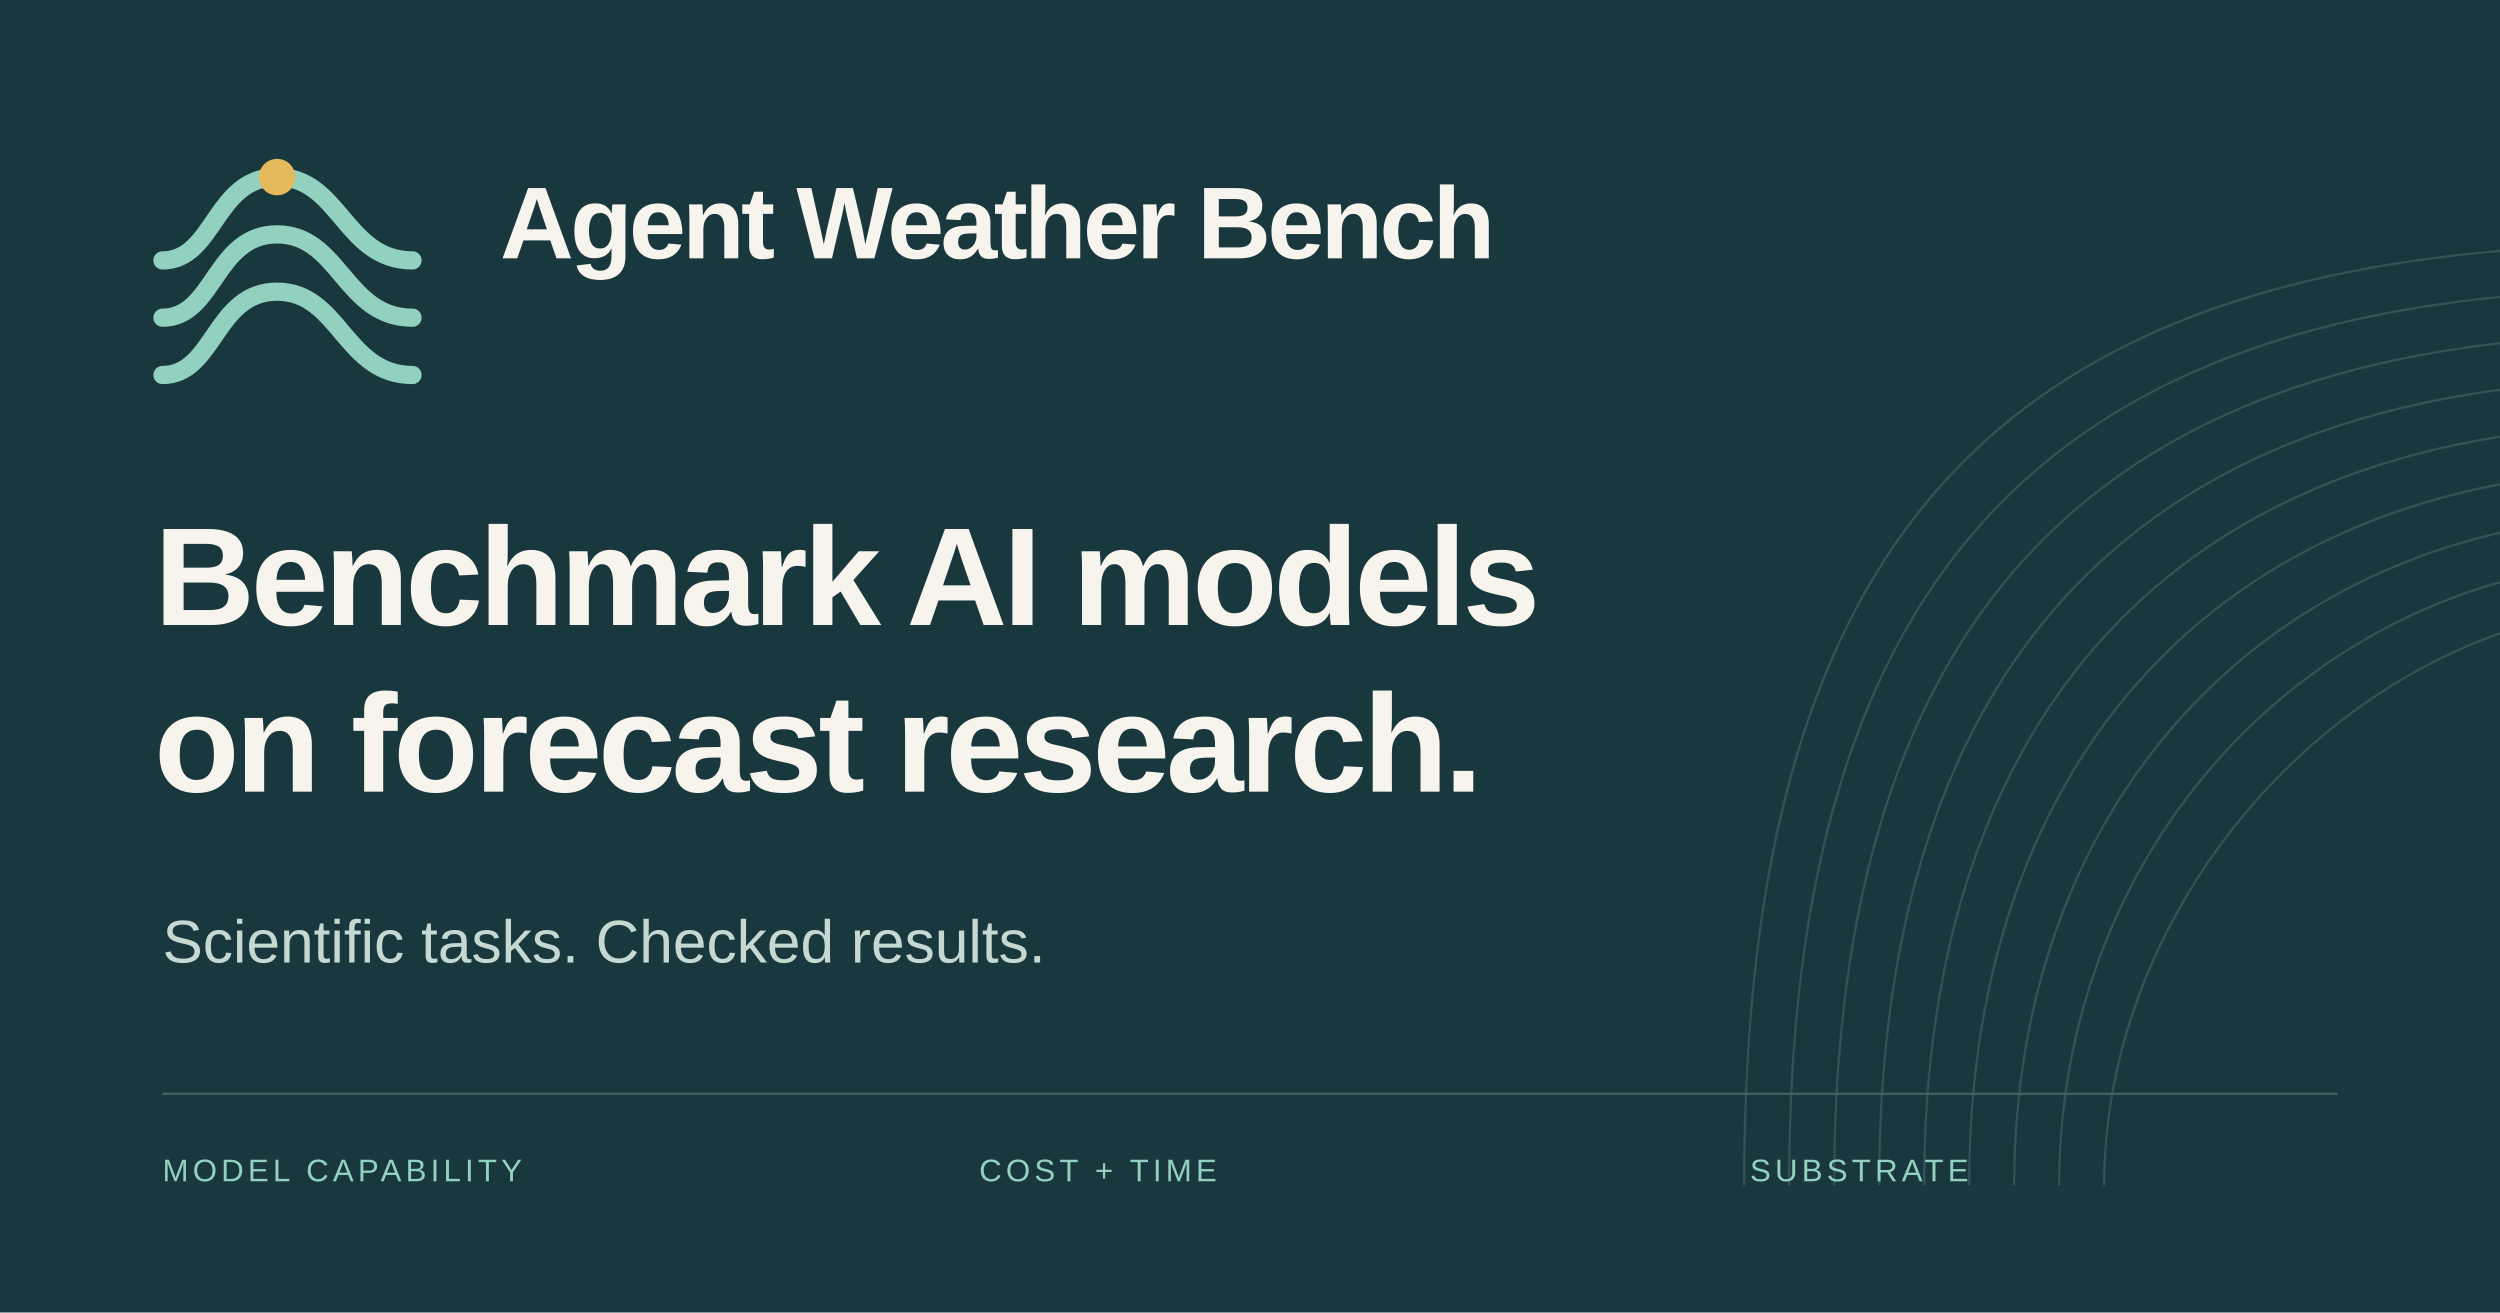
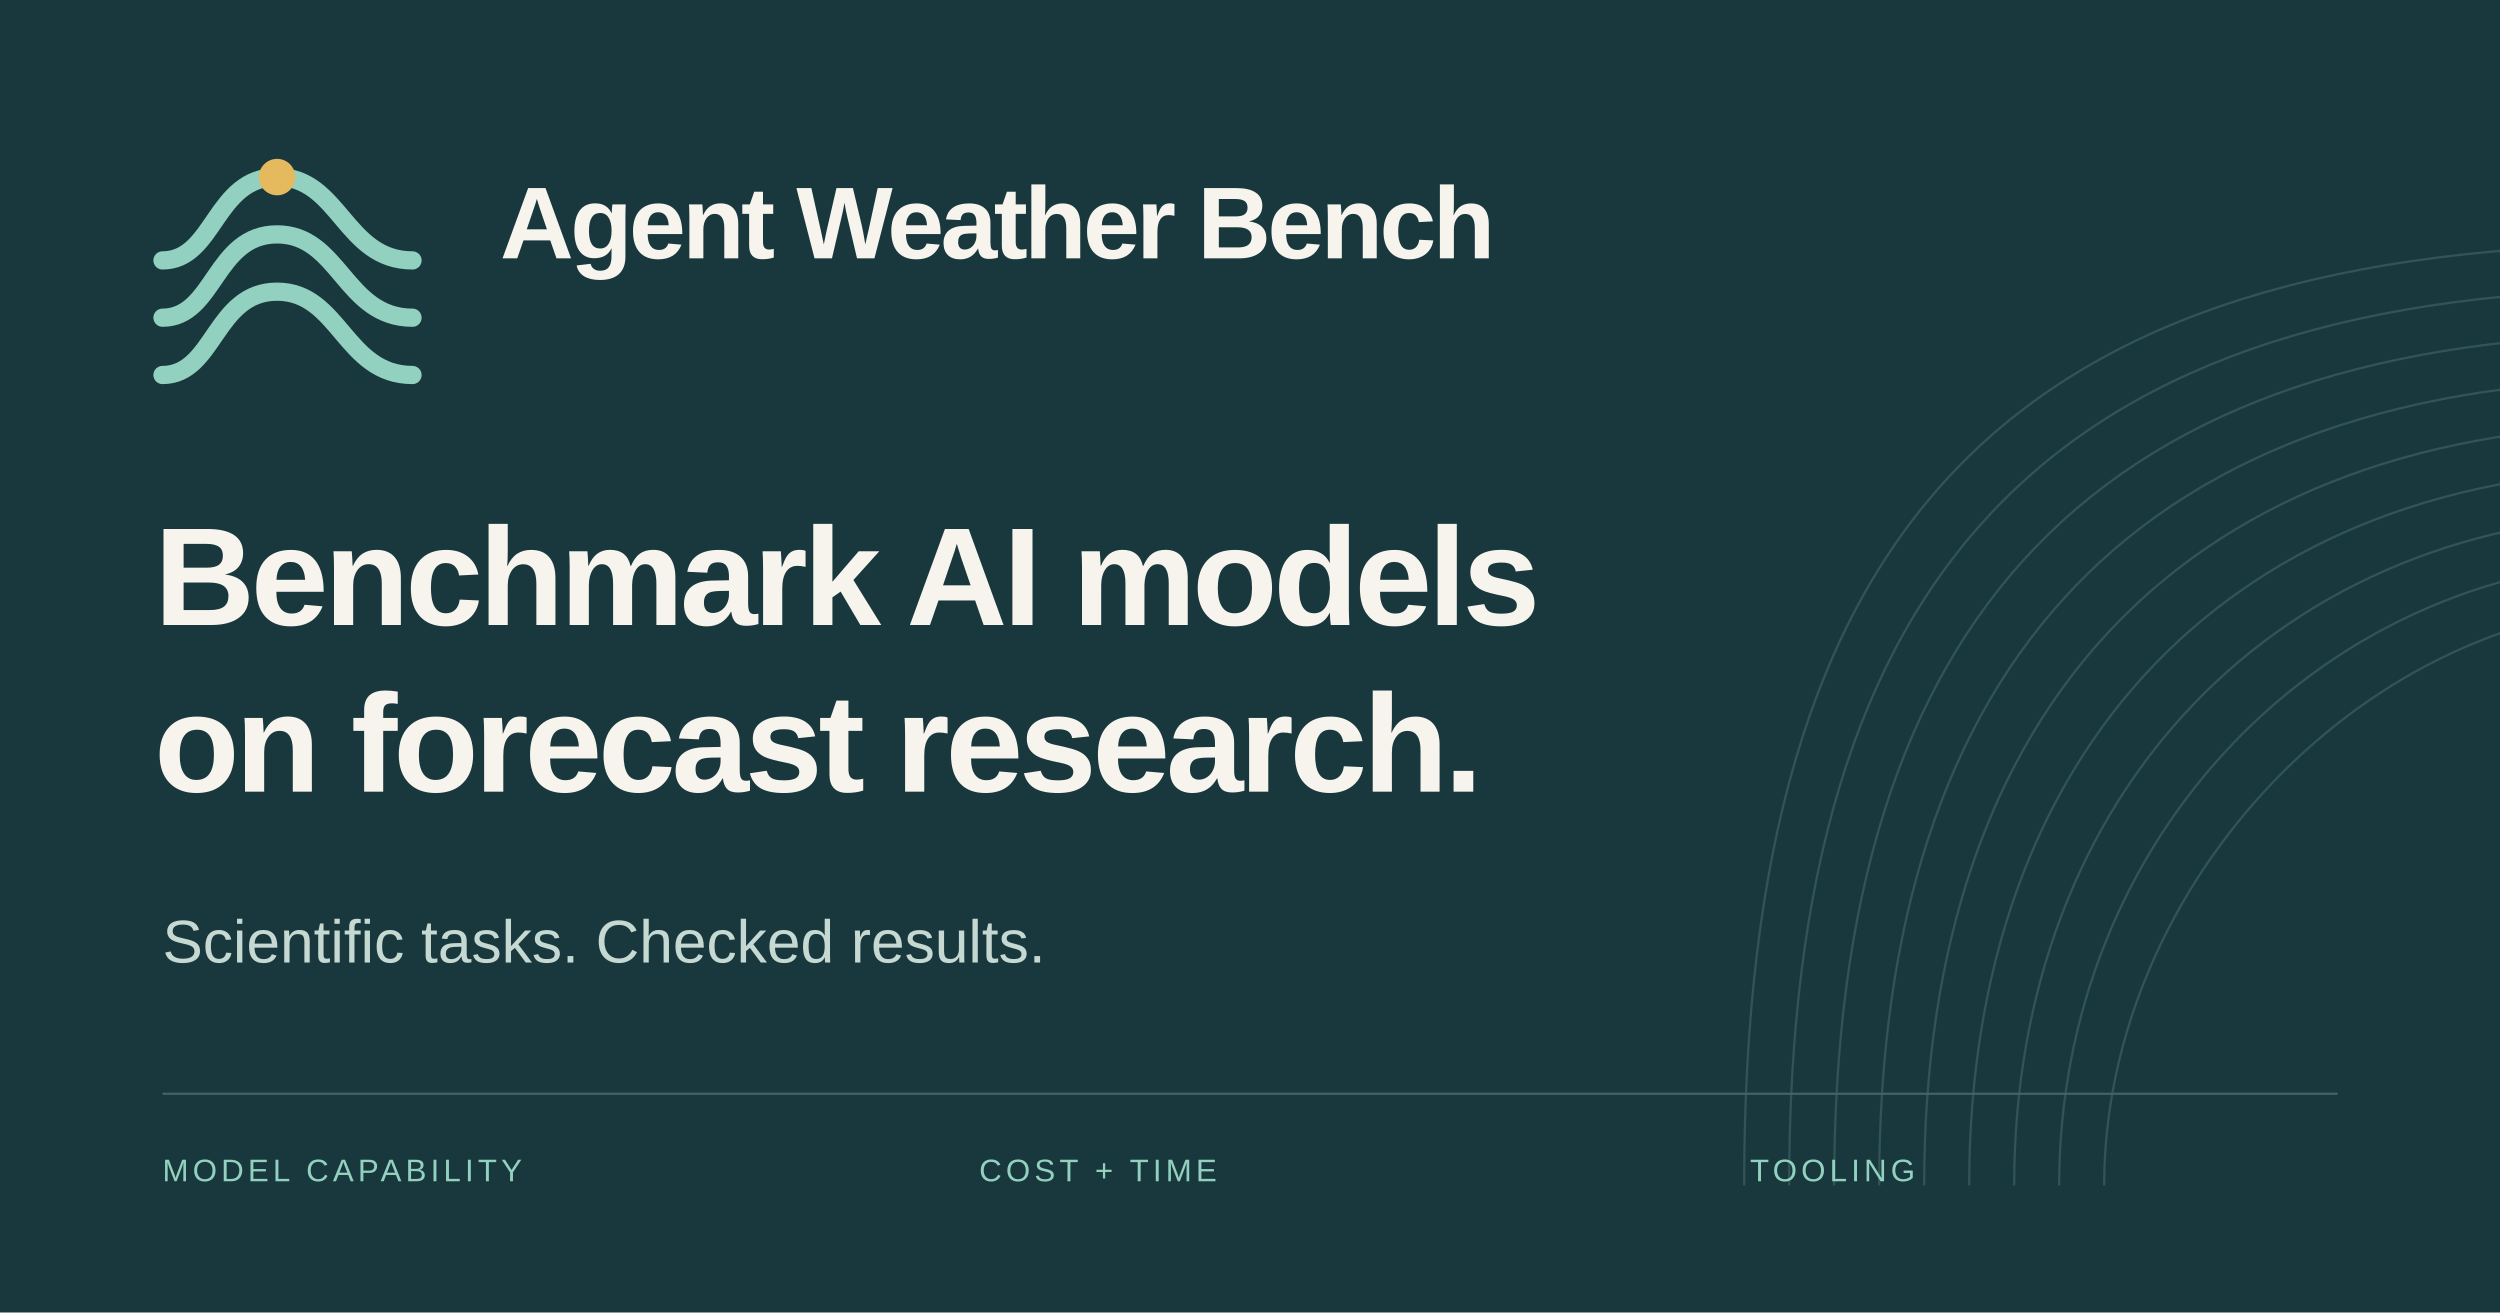
<svg xmlns="http://www.w3.org/2000/svg" width="1200" height="630" viewBox="0 0 1200 630" role="img" aria-labelledby="title description">
  <rect width="1200" height="630" fill="#19383d" />
  <g transform="translate(1010 290) scale(0.9)" fill="none" stroke="#325456" stroke-width="1.2">
    <path d="M0 310 C0 150 140 0 300 0 S600 100 620 280 S430 460 260 460" />
    <path d="M-24 310 C-24 126 116 -24 300 -24 S624 76 644 280 S454 484 260 484" />
    <path d="M-48 310 C-48 102 92 -48 300 -48 S648 52 668 280 S478 508 260 508" />
    <path d="M-72 310 C-72 78 68 -72 300 -72 S672 28 692 280 S502 532 260 532" />
    <path d="M-96 310 C-96 54 44 -96 300 -96 S696 4 716 280 S526 556 260 556" />
    <path d="M-120 310 C-120 30 20 -120 300 -120 S720 -20 740 280 S550 580 260 580" />
    <path d="M-144 310 C-144 6 -4 -144 300 -144 S744 -44 764 280 S574 604 260 604" />
    <path d="M-168 310 C-168 -18 -28 -168 300 -168 S768 -68 788 280 S598 628 260 628" />
    <path d="M-192 310 C-192 -42 -52 -192 300 -192 S792 -92 812 280 S622 652 260 652" />
  </g>
  <g transform="translate(58 55) scale(1.25)" fill="none" stroke="#92d1bf" stroke-width="7" stroke-linecap="round">
    <path d="M16 56 C36 56 36 24 60 24 S86 56 112 56" />
    <path d="M16 78 C36 78 36 46 60 46 S86 78 112 78" />
    <path d="M16 100 C36 100 36 68 60 68 S86 100 112 100" />
    <circle cx="60" cy="24" r="7" fill="#e5b95e" stroke="none" />
  </g>
  <text x="240" y="124" font-family="Arial, Helvetica, sans-serif" font-size="49" font-weight="600" fill="#f6f4ed" letter-spacing="-1.7">Agent Weather Bench</text>
  <text x="74" y="300" font-family="Arial, Helvetica, sans-serif" font-size="67" font-weight="600" fill="#f6f4ed" letter-spacing="-2.0">Benchmark AI models</text>
  <text x="74" y="380" font-family="Arial, Helvetica, sans-serif" font-size="67" font-weight="600" fill="#f6f4ed" letter-spacing="-2.0">on forecast research.</text>
  <text x="78" y="462" font-family="Arial, Helvetica, sans-serif" font-size="29" font-weight="400" fill="#c5d8d1">Scientific tasks. Checked results.</text>
  <path d="M78 525 H1122" stroke="#476364" />
  <text x="78" y="567" font-family="Arial, Helvetica, sans-serif" font-size="15" font-weight="500" fill="#92d1bf" letter-spacing="2">MODEL CAPABILITY</text>
  <text x="470" y="567" font-family="Arial, Helvetica, sans-serif" font-size="15" font-weight="500" fill="#92d1bf" letter-spacing="2">COST + TIME</text>
-   <text x="840" y="567" font-family="Arial, Helvetica, sans-serif" font-size="15" font-weight="500" fill="#92d1bf" letter-spacing="2">SUBSTRATE</text>
+   <text x="840" y="567" font-family="Arial, Helvetica, sans-serif" font-size="15" font-weight="500" fill="#92d1bf" letter-spacing="2">TOOLING</text>
</svg>
